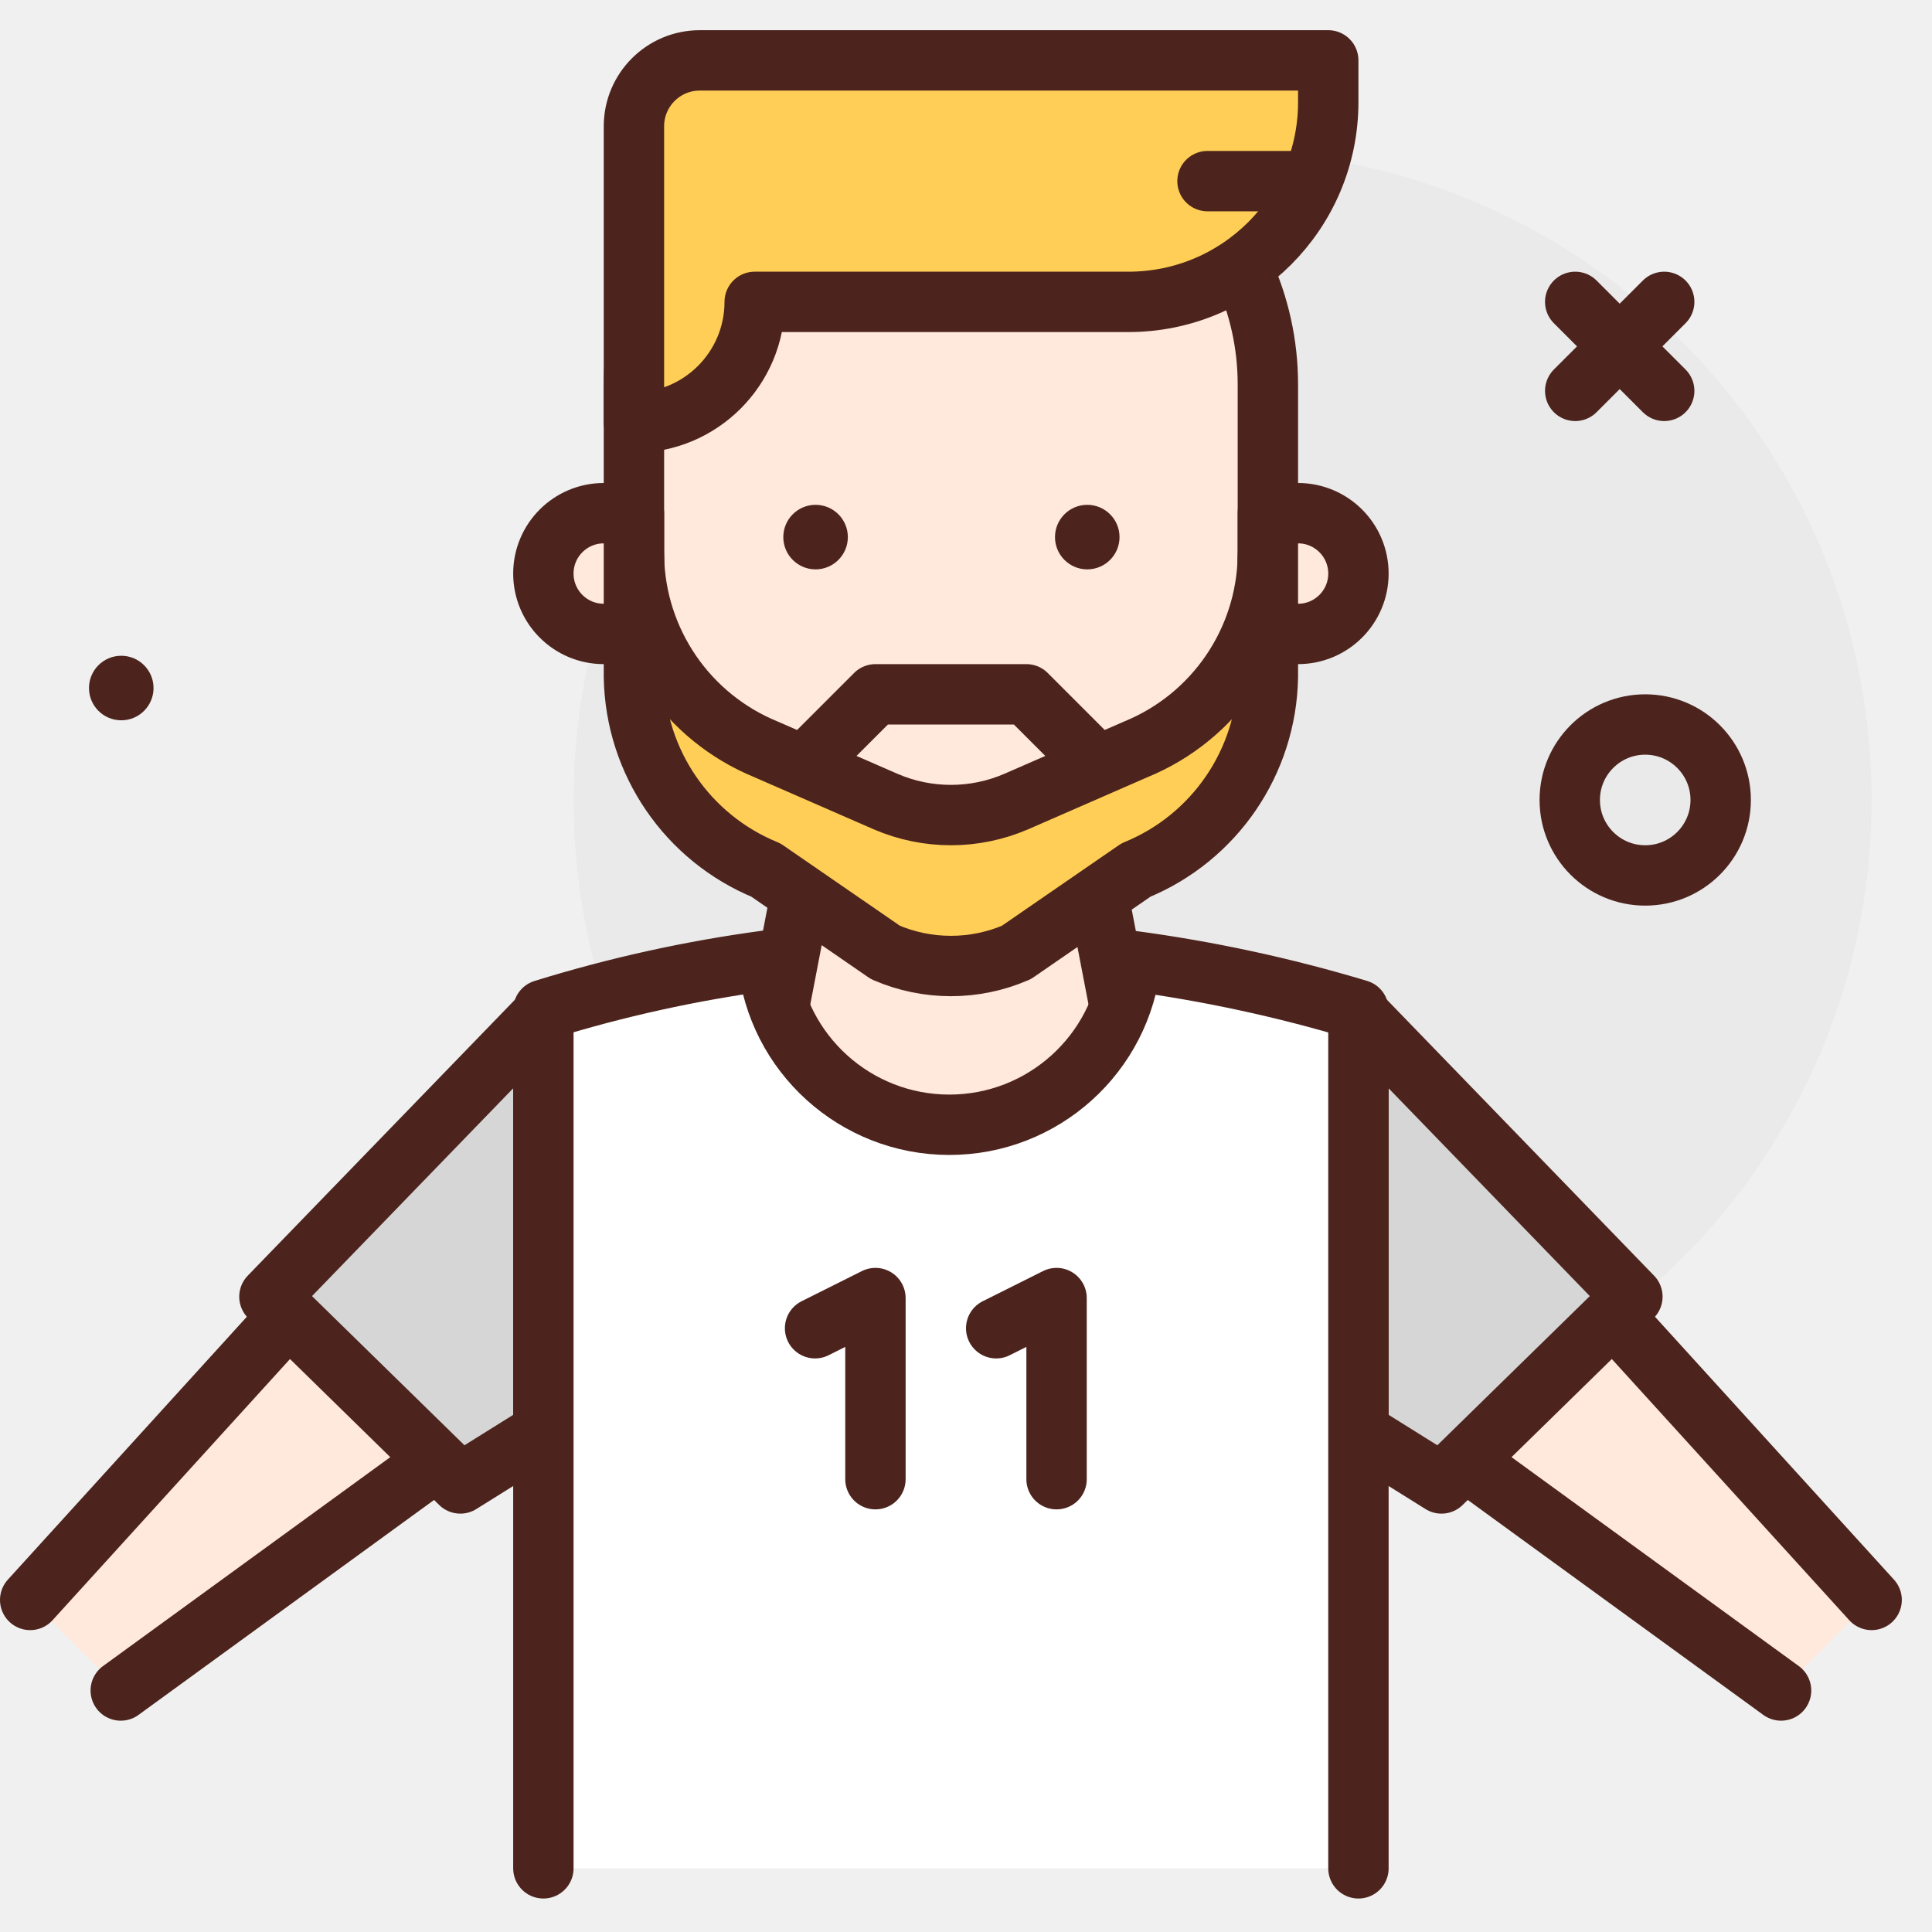
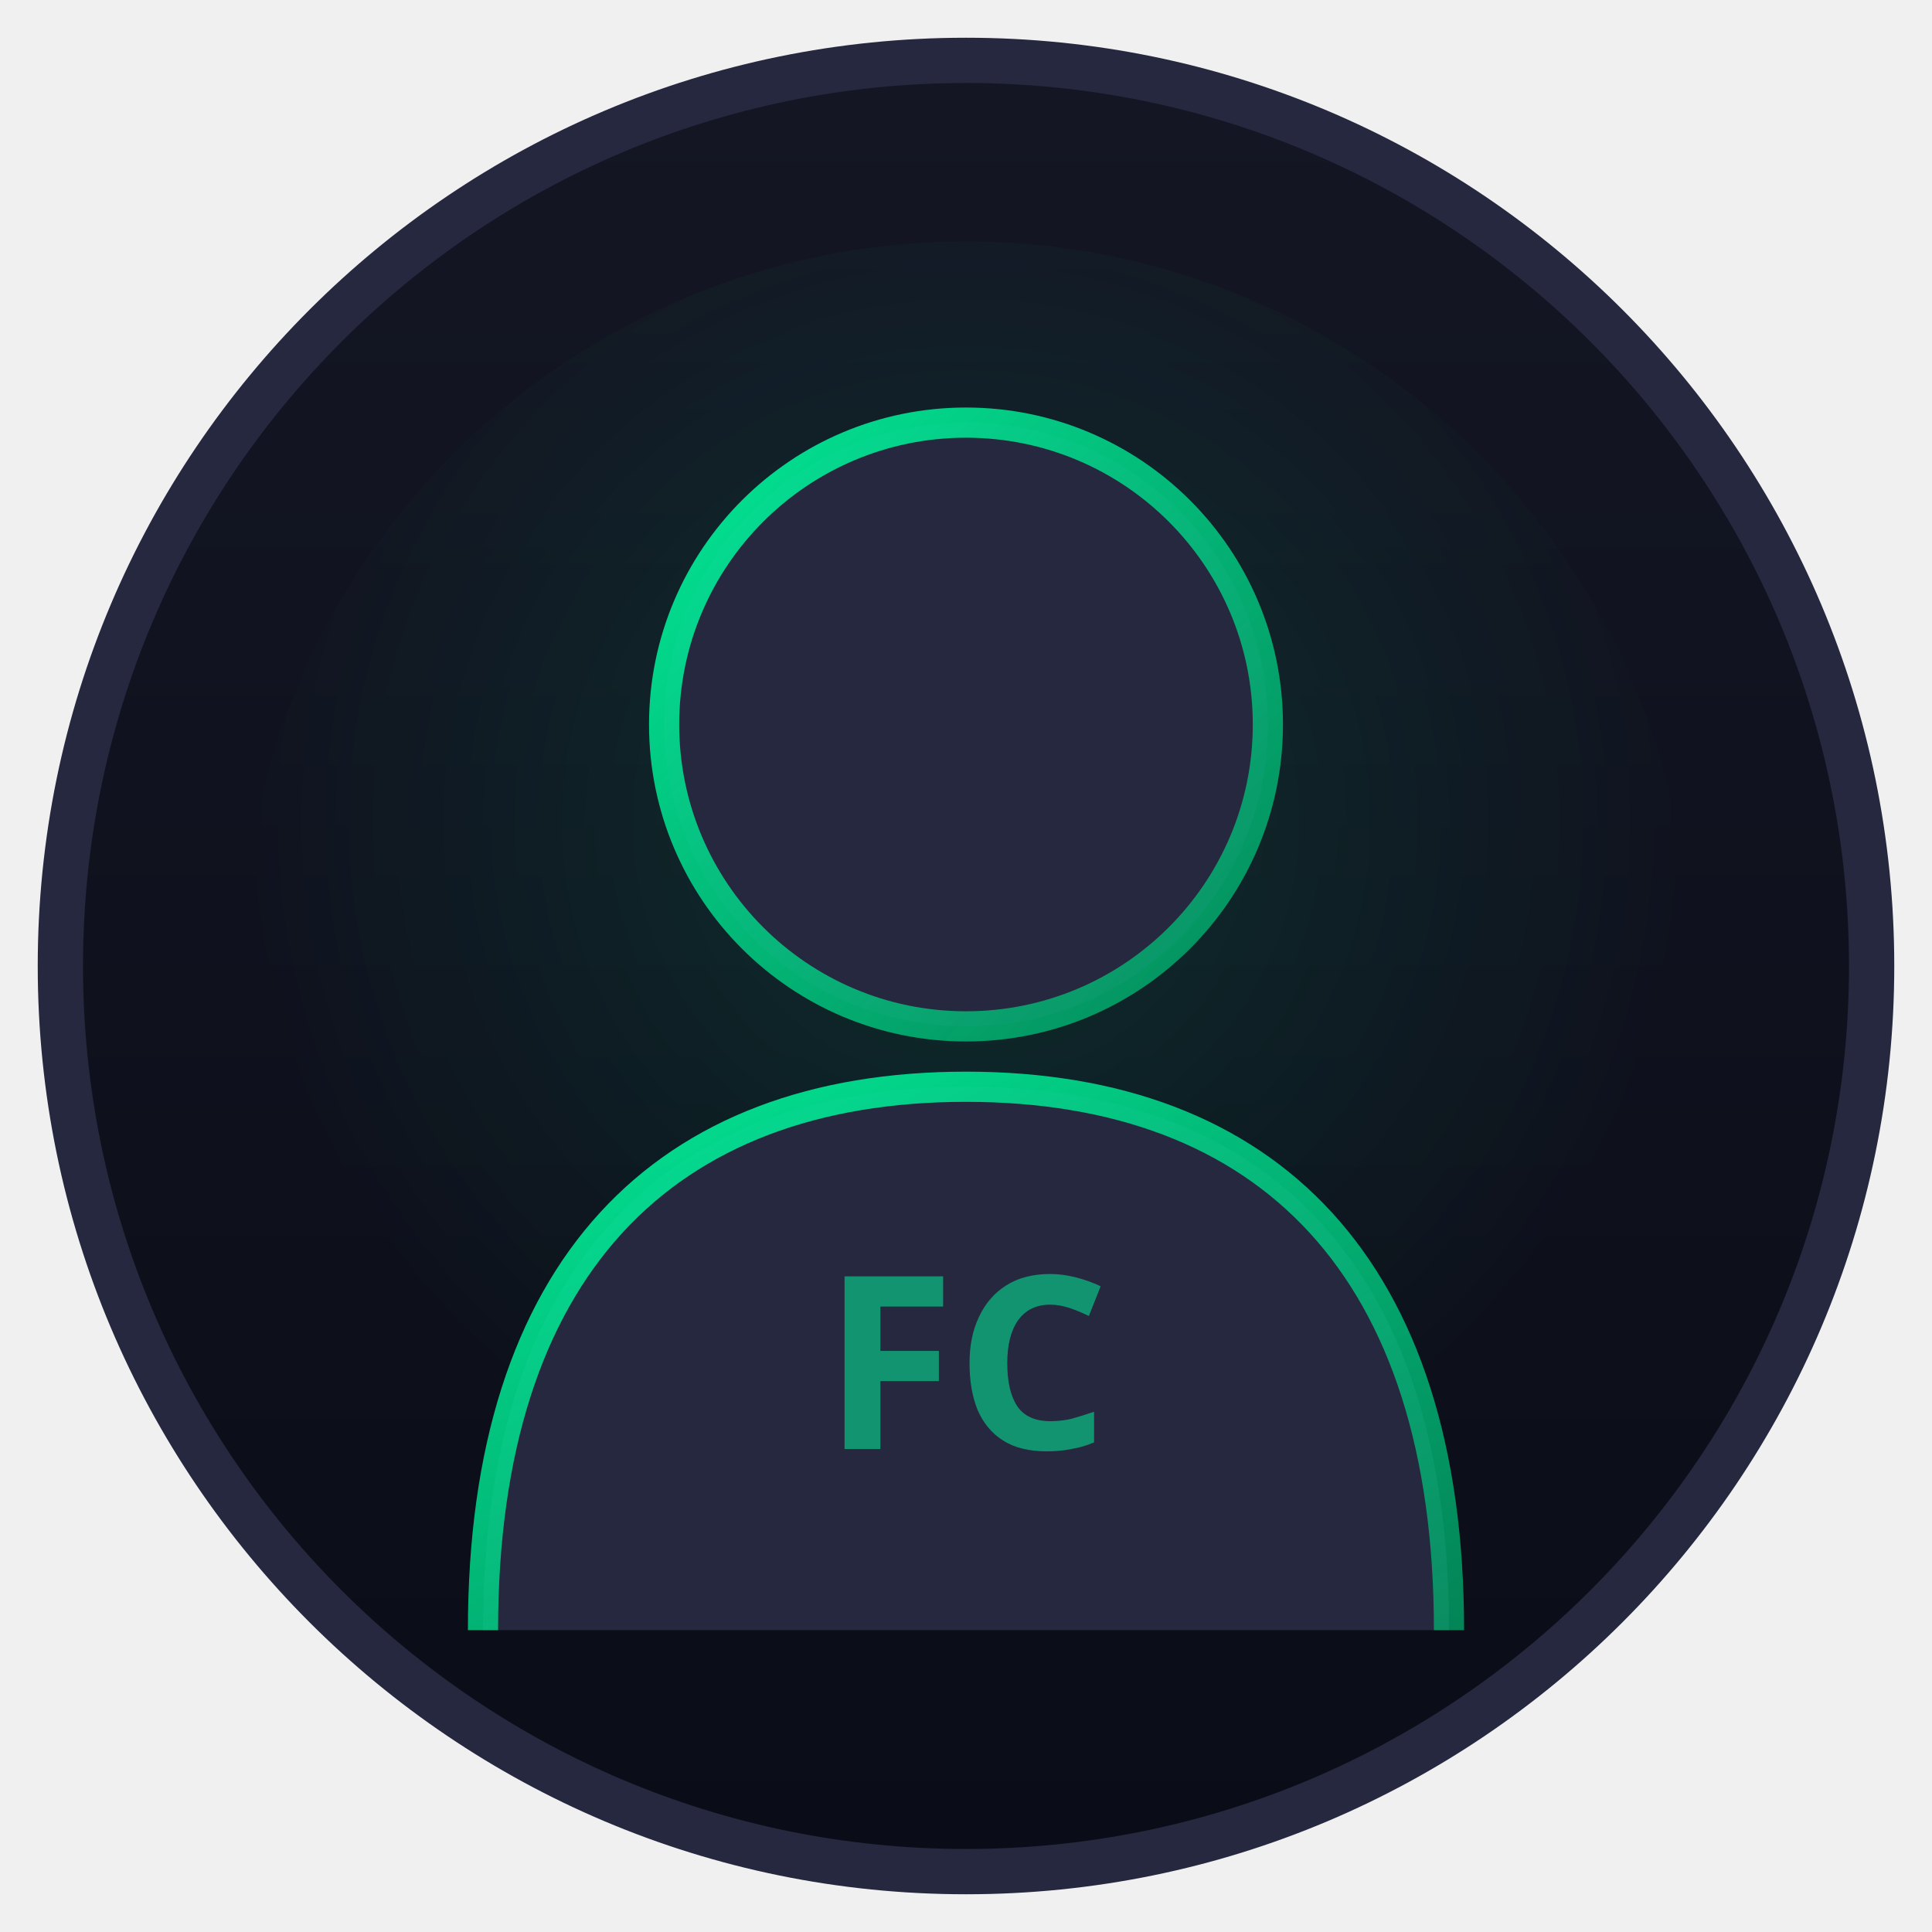
- <svg xmlns="http://www.w3.org/2000/svg" width="800px" height="800px" viewBox="0 0 64 64">
-   <g id="soccer-player">
-     <circle cx="40.5" cy="26.5" r="21.5" style="fill:#eaeaea" />
-     <line x1="55.129" y1="10" x2="52.181" y2="12.948" style="fill:none;stroke:#4c241d;stroke-linecap:round;stroke-linejoin:round;stroke-width:2px" />
-     <line x1="52.181" y1="10" x2="55.129" y2="12.948" style="fill:none;stroke:#4c241d;stroke-linecap:round;stroke-linejoin:round;stroke-width:2px" />
-     <circle cx="54.5" cy="26.5" r="2.5" style="fill:none;stroke:#4c241d;stroke-linecap:round;stroke-linejoin:round;stroke-width:2px" />
-     <circle cx="4.017" cy="22.792" r="1.069" style="fill:#4c241d" />
-     <polyline points="1 53 11 42 15 48 4 56" style="fill:#ffe8dc;stroke:#4c241d;stroke-linecap:round;stroke-linejoin:round;stroke-width:2px" />
-     <polyline points="62 53 52 42 48 48 59 56" style="fill:#ffe8dc;stroke:#4c241d;stroke-linecap:round;stroke-linejoin:round;stroke-width:2px" />
-     <polygon points="45 33.581 45 47.423 47.751 49.141 54.075 42.954 45 33.581" style="fill:#d6d6d6;stroke:#4c241d;stroke-linecap:round;stroke-linejoin:round;stroke-width:2px" />
-     <path d="M26.9,27.684a15.489,15.489,0,0,1,9.1,0l2,10.382H24.9Z" style="fill:#ffe8dc;stroke:#4c241d;stroke-linecap:round;stroke-linejoin:round;stroke-width:2px" />
-     <polygon points="18 33.581 18 47.423 15.249 49.141 8.925 42.954 18 33.581" style="fill:#d6d6d6;stroke:#4c241d;stroke-linecap:round;stroke-linejoin:round;stroke-width:2px" />
-     <path d="M45,61.891V33.452a48.142,48.142,0,0,0-7.534-1.624,6.049,6.049,0,0,1-12.036-.012A45.372,45.372,0,0,0,18,33.452V61.891" style="fill:#ffffff;stroke:#4c241d;stroke-linecap:round;stroke-linejoin:round;stroke-width:2px" />
-     <path d="M37.63,27.821l-3.962,1.73a5.456,5.456,0,0,1-4.336,0l-3.962-1.73A7.041,7.041,0,0,1,21,21.434v-8.7C21,7.36,25.7,3,31.5,3h0C37.3,3,42,7.36,42,12.738v8.7A7.041,7.041,0,0,1,37.63,27.821Z" style="fill:#ffe8dc;stroke:#4c241d;stroke-linecap:round;stroke-linejoin:round;stroke-width:2px" />
-     <path d="M21,22.434a7.041,7.041,0,0,0,4.37,6.387l3.962,2.73a5.456,5.456,0,0,0,4.336,0l3.962-2.73A7.041,7.041,0,0,0,42,22.434v-4a7.041,7.041,0,0,1-4.37,6.387l-3.962,1.73a5.456,5.456,0,0,1-4.336,0l-3.962-1.73A7.041,7.041,0,0,1,21,18.434Z" style="fill:#ffce56;stroke:#4c241d;stroke-linecap:round;stroke-linejoin:round;stroke-width:2px" />
-     <path d="M42,17h1a2,2,0,0,1,2,2v0a2,2,0,0,1-2,2H42a0,0,0,0,1,0,0V17A0,0,0,0,1,42,17Z" style="fill:#ffe8dc;stroke:#4c241d;stroke-linecap:round;stroke-linejoin:round;stroke-width:2px" />
-     <path d="M18,17h1a2,2,0,0,1,2,2v0a2,2,0,0,1-2,2H18a0,0,0,0,1,0,0V17a0,0,0,0,1,0,0Z" transform="matrix(-1, 0, 0, -1, 39, 38)" style="fill:#ffe8dc;stroke:#4c241d;stroke-linecap:round;stroke-linejoin:round;stroke-width:2px" />
-     <path d="M23.183,2A2.183,2.183,0,0,0,21,4.183V14a4,4,0,0,0,4-4H37.38A6.62,6.62,0,0,0,44,3.38V2Z" style="fill:#ffce56;stroke:#4c241d;stroke-linecap:round;stroke-linejoin:round;stroke-width:2px" />
-     <line x1="40" y1="6" x2="43" y2="6" style="fill:none;stroke:#4c241d;stroke-linecap:round;stroke-linejoin:round;stroke-width:2px" />
-     <circle cx="27.017" cy="17.792" r="1.069" style="fill:#4c241d" />
-     <circle cx="36.017" cy="17.792" r="1.069" style="fill:#4c241d" />
-     <polyline points="27 25 29 23 34 23 36 25" style="fill:none;stroke:#4c241d;stroke-linecap:round;stroke-linejoin:round;stroke-width:2px" />
-     <polyline points="27 44 29 43 29 49" style="fill:none;stroke:#4c241d;stroke-linecap:round;stroke-linejoin:round;stroke-width:2px" />
-     <polyline points="33 44 35 43 35 49" style="fill:none;stroke:#4c241d;stroke-linecap:round;stroke-linejoin:round;stroke-width:2px" />
-   </g>
+ <svg xmlns="http://www.w3.org/2000/svg" width="800" height="800" viewBox="0 0 64 64" fill="none">
+   <defs>
+     <linearGradient id="bg-grad" x1="0" y1="0" x2="0" y2="1">
+       <stop offset="0%" stop-color="#141624" />
+       <stop offset="100%" stop-color="#0a0d17" />
+     </linearGradient>
+     <linearGradient id="neon-grad" x1="0" y1="0" x2="1" y2="1">
+       <stop offset="0%" stop-color="#00ffa3" stop-opacity="0.9" />
+       <stop offset="100%" stop-color="#00b872" stop-opacity="0.7" />
+     </linearGradient>
+     <radialGradient id="glow" cx="0.5" cy="0.4" r="0.5">
+       <stop offset="0%" stop-color="#00ffa3" stop-opacity="0.12" />
+       <stop offset="100%" stop-color="#00ffa3" stop-opacity="0" />
+     </radialGradient>
+   </defs>
+   <circle cx="32" cy="32" r="30" fill="url(#bg-grad)" stroke="#25283e" stroke-width="1.5" />
+   <circle cx="32" cy="32" r="24" fill="url(#glow)" />
+   <circle cx="32" cy="24" r="10" fill="#25283e" stroke="url(#neon-grad)" stroke-width="1" />
+   <path d="M16 54 C16 42 22 36 32 36 C42 36 48 42 48 54" fill="#25283e" stroke="url(#neon-grad)" stroke-width="1" />
+   <text x="32" y="48" text-anchor="middle" font-family="system-ui, sans-serif" font-size="8" font-weight="900" fill="#00ffa3" opacity="0.5">FC</text>
</svg>
